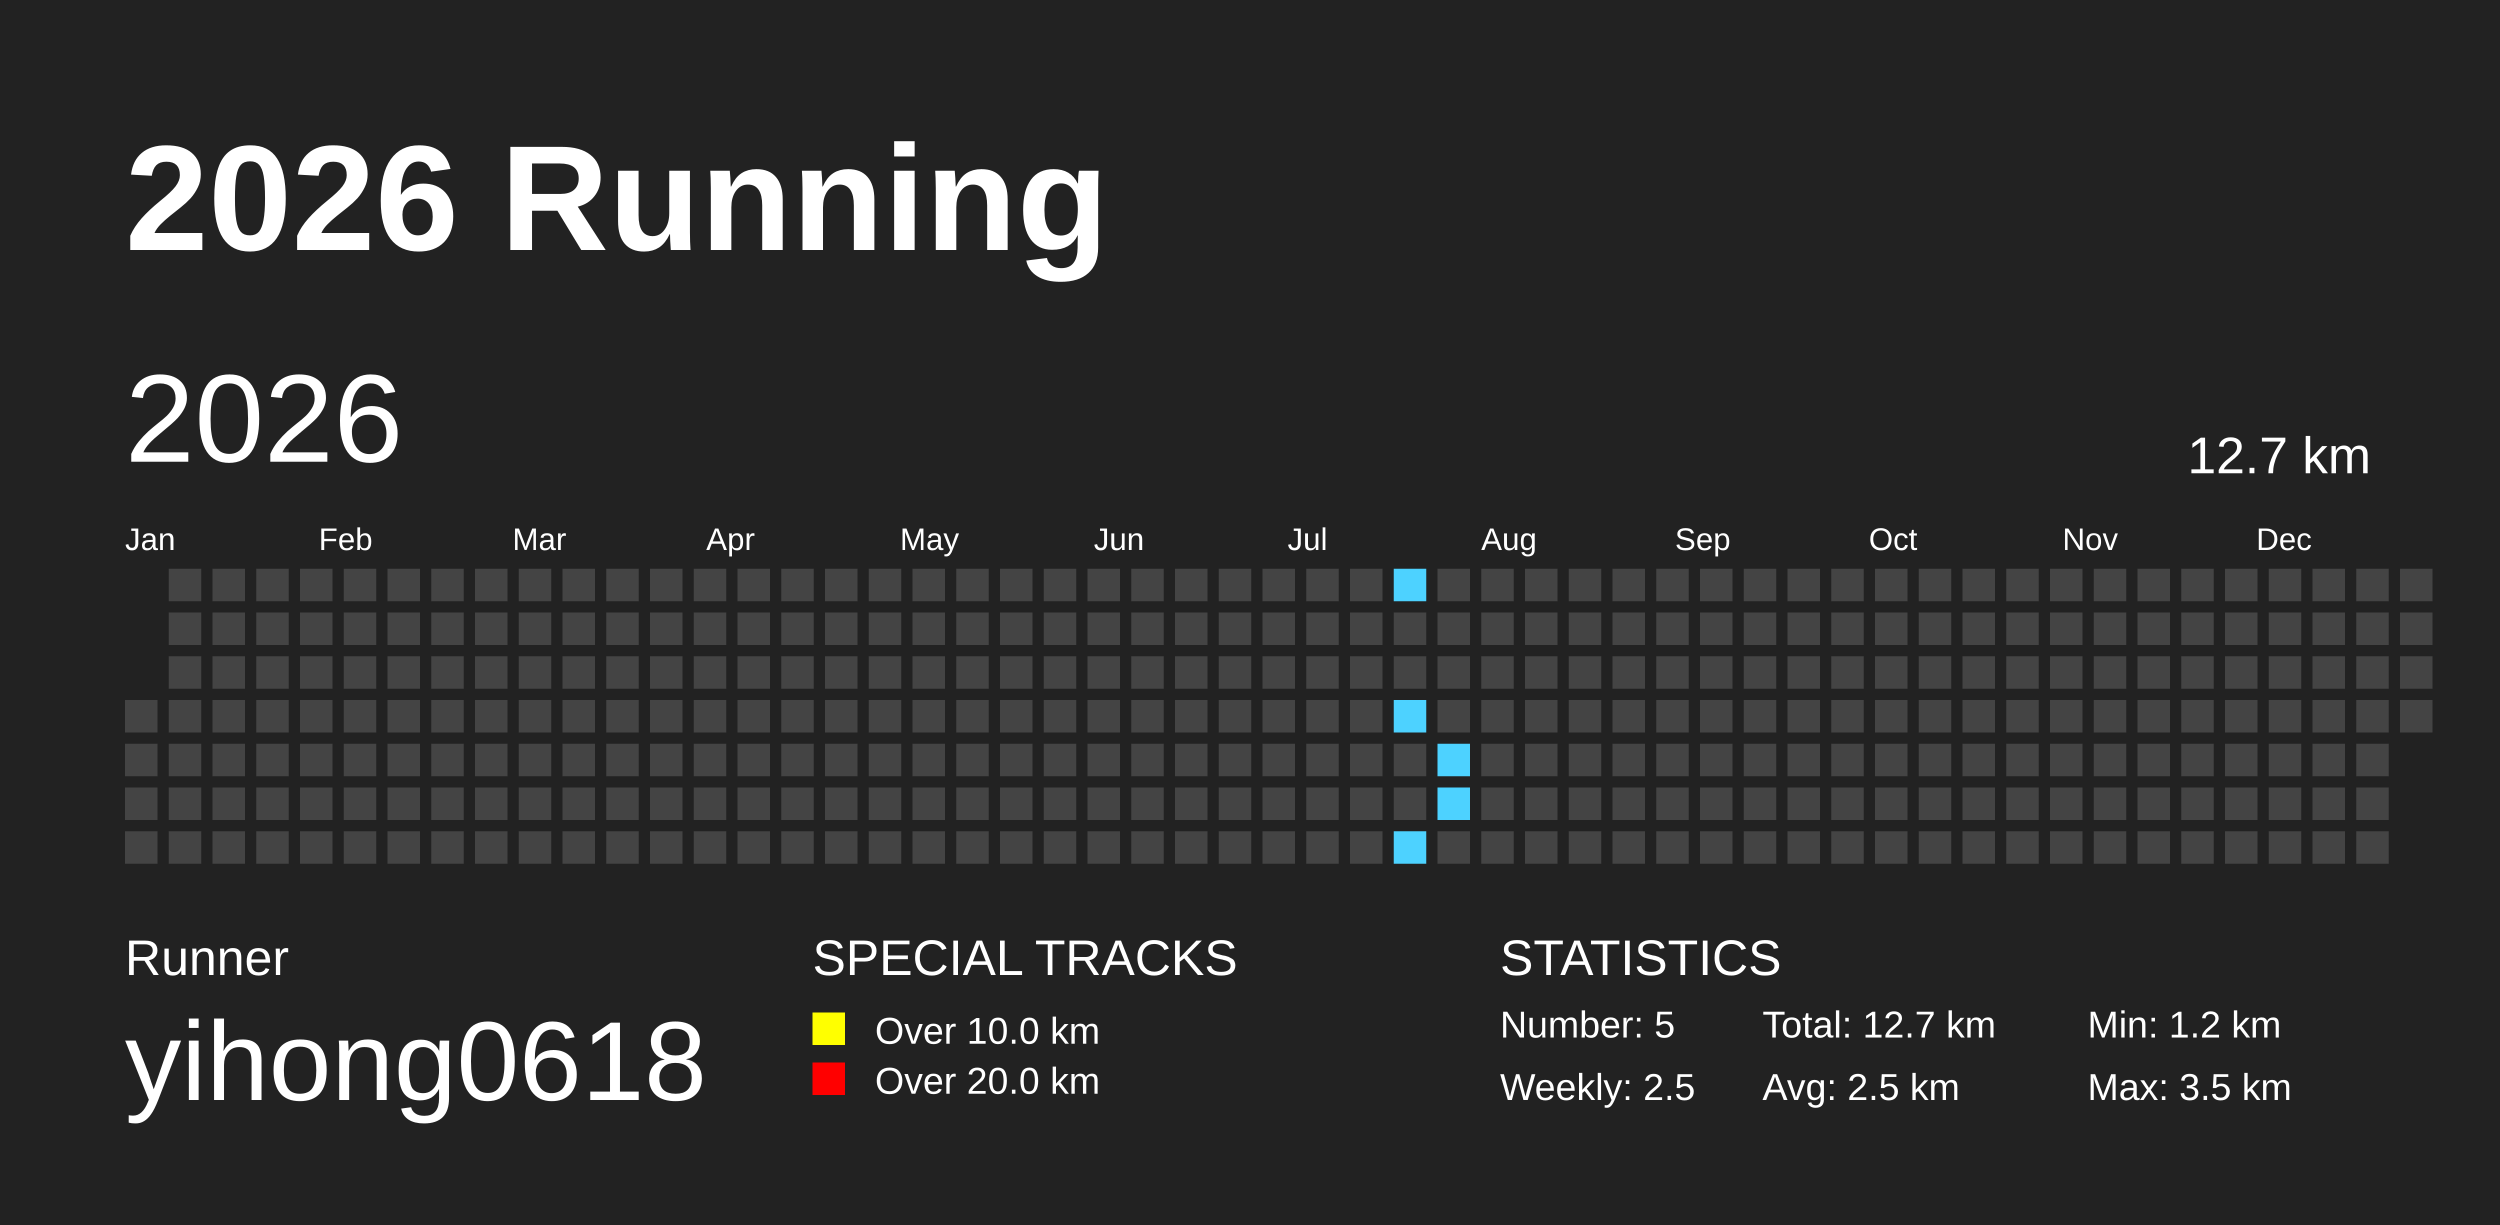
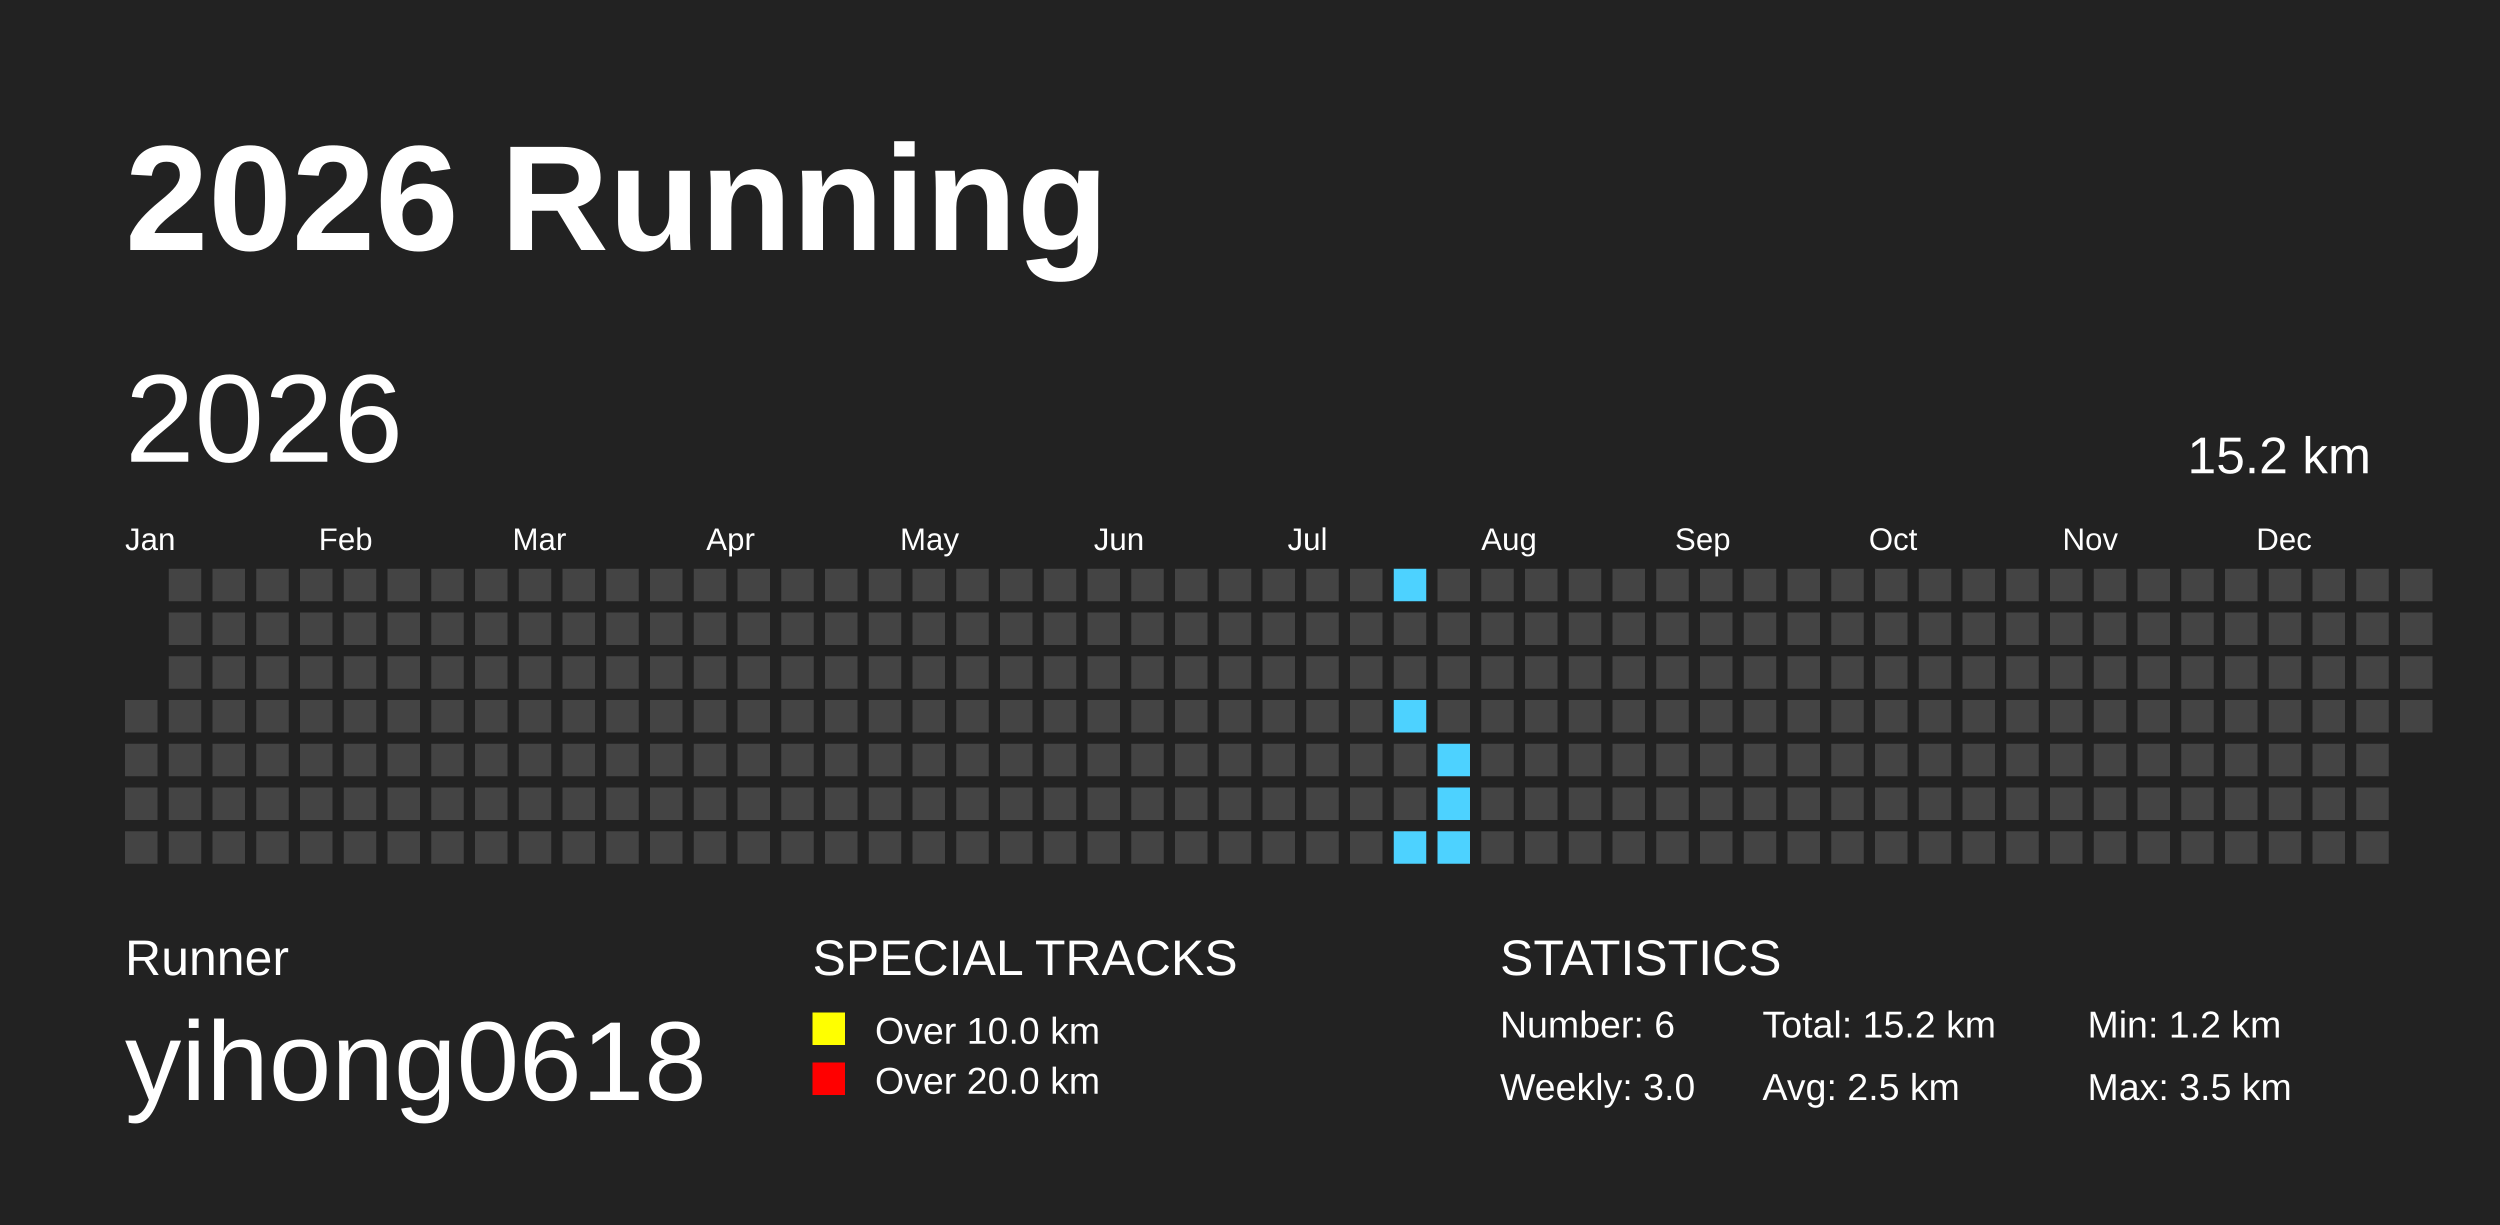
<svg xmlns="http://www.w3.org/2000/svg" baseProfile="full" height="98mm" version="1.1" viewBox="0,0,200,98" width="200mm">
  <defs />
  <rect fill="#222222" height="98" width="200" x="0" y="0" />
  <text fill="#FFFFFF" style="font-size:12px; font-family:Arial; font-weight:bold;" x="10" y="20">2026 Running</text>
  <text fill="#FFFFFF" style="font-size:4px; font-family:Arial" x="10" y="78">Runner</text>
  <text fill="#FFFFFF" style="font-size:9px; font-family:Arial" x="10" y="88">yihong0618</text>
  <text fill="#FFFFFF" style="font-size:4px; font-family:Arial" x="65" y="78">SPECIAL TRACKS</text>
  <rect fill="yellow" height="2.6" width="2.6" x="65" y="81" />
  <text fill="#FFFFFF" style="font-size:3px; font-family:Arial" x="70" y="83.5">Over 10.0 km</text>
  <rect fill="red" height="2.6" width="2.6" x="65" y="85" />
  <text fill="#FFFFFF" style="font-size:3px; font-family:Arial" x="70" y="87.5">Over 20.0 km</text>
  <text fill="#FFFFFF" style="font-size:4px; font-family:Arial" x="120" y="78">STATISTICS</text>
-   <text fill="#FFFFFF" style="font-size:3px; font-family:Arial" x="120" y="83">Number: 5</text>
-   <text fill="#FFFFFF" style="font-size:3px; font-family:Arial" x="120" y="88">Weekly: 2.5</text>
-   <text fill="#FFFFFF" style="font-size:3px; font-family:Arial" x="141" y="83">Total: 12.7 km</text>
+   <text fill="#FFFFFF" style="font-size:3px; font-family:Arial" x="120" y="83">Number: 6</text>
+   <text fill="#FFFFFF" style="font-size:3px; font-family:Arial" x="120" y="88">Weekly: 3.0</text>
+   <text fill="#FFFFFF" style="font-size:3px; font-family:Arial" x="141" y="83">Total: 15.2 km</text>
  <text fill="#FFFFFF" style="font-size:3px; font-family:Arial" x="141" y="88">Avg: 2.5 km</text>
  <text fill="#FFFFFF" style="font-size:3px; font-family:Arial" x="167" y="83">Min: 1.2 km</text>
  <text fill="#FFFFFF" style="font-size:3px; font-family:Arial" x="167" y="88">Max: 3.5 km</text>
  <text dominant-baseline="hanging" fill="#FFFFFF" style="font-size:10.0px; font-family:Arial;" x="10" y="30">2026</text>
-   <text dominant-baseline="hanging" fill="#FFFFFF" style="font-size:4.125px; font-family:Arial;" x="175" y="35">12.7 km</text>
+   <text dominant-baseline="hanging" fill="#FFFFFF" style="font-size:4.125px; font-family:Arial;" x="175" y="35">15.2 km</text>
  <text fill="#FFFFFF" style="font-size:2.5px; font-family:Arial" x="10.0" y="44">Jan</text>
  <text fill="#FFFFFF" style="font-size:2.5px; font-family:Arial" x="25.5" y="44">Feb</text>
  <text fill="#FFFFFF" style="font-size:2.5px; font-family:Arial" x="41.0" y="44">Mar</text>
  <text fill="#FFFFFF" style="font-size:2.5px; font-family:Arial" x="56.5" y="44">Apr</text>
  <text fill="#FFFFFF" style="font-size:2.5px; font-family:Arial" x="72.0" y="44">May</text>
  <text fill="#FFFFFF" style="font-size:2.5px; font-family:Arial" x="87.5" y="44">Jun</text>
  <text fill="#FFFFFF" style="font-size:2.5px; font-family:Arial" x="103.0" y="44">Jul</text>
  <text fill="#FFFFFF" style="font-size:2.5px; font-family:Arial" x="118.5" y="44">Aug</text>
  <text fill="#FFFFFF" style="font-size:2.5px; font-family:Arial" x="134.0" y="44">Sep</text>
  <text fill="#FFFFFF" style="font-size:2.5px; font-family:Arial" x="149.5" y="44">Oct</text>
  <text fill="#FFFFFF" style="font-size:2.5px; font-family:Arial" x="165.0" y="44">Nov</text>
  <text fill="#FFFFFF" style="font-size:2.5px; font-family:Arial" x="180.5" y="44">Dec</text>
  <rect fill="#444444" height="2.6" width="2.6" x="10.0" y="56.0" />
  <rect fill="#444444" height="2.6" width="2.6" x="10.0" y="59.5" />
  <rect fill="#444444" height="2.6" width="2.6" x="10.0" y="63.0" />
  <rect fill="#444444" height="2.6" width="2.6" x="10.0" y="66.5" />
  <rect fill="#444444" height="2.6" width="2.6" x="13.5" y="45.5" />
  <rect fill="#444444" height="2.6" width="2.6" x="13.5" y="49.0" />
  <rect fill="#444444" height="2.6" width="2.6" x="13.5" y="52.5" />
  <rect fill="#444444" height="2.6" width="2.6" x="13.5" y="56.0" />
  <rect fill="#444444" height="2.6" width="2.6" x="13.5" y="59.5" />
  <rect fill="#444444" height="2.6" width="2.6" x="13.5" y="63.0" />
  <rect fill="#444444" height="2.6" width="2.6" x="13.5" y="66.5" />
  <rect fill="#444444" height="2.6" width="2.6" x="17.0" y="45.5" />
  <rect fill="#444444" height="2.6" width="2.6" x="17.0" y="49.0" />
  <rect fill="#444444" height="2.6" width="2.6" x="17.0" y="52.5" />
  <rect fill="#444444" height="2.6" width="2.6" x="17.0" y="56.0" />
  <rect fill="#444444" height="2.6" width="2.6" x="17.0" y="59.5" />
  <rect fill="#444444" height="2.6" width="2.6" x="17.0" y="63.0" />
  <rect fill="#444444" height="2.6" width="2.6" x="17.0" y="66.5" />
  <rect fill="#444444" height="2.6" width="2.6" x="20.5" y="45.5" />
  <rect fill="#444444" height="2.6" width="2.6" x="20.5" y="49.0" />
  <rect fill="#444444" height="2.6" width="2.6" x="20.5" y="52.5" />
  <rect fill="#444444" height="2.6" width="2.6" x="20.5" y="56.0" />
  <rect fill="#444444" height="2.6" width="2.6" x="20.5" y="59.5" />
  <rect fill="#444444" height="2.6" width="2.6" x="20.5" y="63.0" />
  <rect fill="#444444" height="2.6" width="2.6" x="20.5" y="66.5" />
  <rect fill="#444444" height="2.6" width="2.6" x="24.0" y="45.5" />
  <rect fill="#444444" height="2.6" width="2.6" x="24.0" y="49.0" />
  <rect fill="#444444" height="2.6" width="2.6" x="24.0" y="52.5" />
  <rect fill="#444444" height="2.6" width="2.6" x="24.0" y="56.0" />
  <rect fill="#444444" height="2.6" width="2.6" x="24.0" y="59.5" />
  <rect fill="#444444" height="2.6" width="2.6" x="24.0" y="63.0" />
  <rect fill="#444444" height="2.6" width="2.6" x="24.0" y="66.5" />
  <rect fill="#444444" height="2.6" width="2.6" x="27.5" y="45.5" />
  <rect fill="#444444" height="2.6" width="2.6" x="27.5" y="49.0" />
  <rect fill="#444444" height="2.6" width="2.6" x="27.5" y="52.5" />
  <rect fill="#444444" height="2.6" width="2.6" x="27.5" y="56.0" />
  <rect fill="#444444" height="2.6" width="2.6" x="27.5" y="59.5" />
  <rect fill="#444444" height="2.6" width="2.6" x="27.5" y="63.0" />
  <rect fill="#444444" height="2.6" width="2.6" x="27.5" y="66.5" />
  <rect fill="#444444" height="2.6" width="2.6" x="31.0" y="45.5" />
  <rect fill="#444444" height="2.6" width="2.6" x="31.0" y="49.0" />
  <rect fill="#444444" height="2.6" width="2.6" x="31.0" y="52.5" />
  <rect fill="#444444" height="2.6" width="2.6" x="31.0" y="56.0" />
  <rect fill="#444444" height="2.6" width="2.6" x="31.0" y="59.5" />
  <rect fill="#444444" height="2.6" width="2.6" x="31.0" y="63.0" />
  <rect fill="#444444" height="2.6" width="2.6" x="31.0" y="66.5" />
  <rect fill="#444444" height="2.6" width="2.6" x="34.5" y="45.5" />
  <rect fill="#444444" height="2.6" width="2.6" x="34.5" y="49.0" />
  <rect fill="#444444" height="2.6" width="2.6" x="34.5" y="52.5" />
  <rect fill="#444444" height="2.6" width="2.6" x="34.5" y="56.0" />
  <rect fill="#444444" height="2.6" width="2.6" x="34.5" y="59.5" />
  <rect fill="#444444" height="2.6" width="2.6" x="34.5" y="63.0" />
  <rect fill="#444444" height="2.6" width="2.6" x="34.5" y="66.5" />
  <rect fill="#444444" height="2.6" width="2.6" x="38.0" y="45.5" />
  <rect fill="#444444" height="2.6" width="2.6" x="38.0" y="49.0" />
  <rect fill="#444444" height="2.6" width="2.6" x="38.0" y="52.5" />
  <rect fill="#444444" height="2.6" width="2.6" x="38.0" y="56.0" />
  <rect fill="#444444" height="2.6" width="2.6" x="38.0" y="59.5" />
  <rect fill="#444444" height="2.6" width="2.6" x="38.0" y="63.0" />
  <rect fill="#444444" height="2.6" width="2.6" x="38.0" y="66.5" />
  <rect fill="#444444" height="2.6" width="2.6" x="41.5" y="45.5" />
  <rect fill="#444444" height="2.6" width="2.6" x="41.5" y="49.0" />
  <rect fill="#444444" height="2.6" width="2.6" x="41.5" y="52.5" />
  <rect fill="#444444" height="2.6" width="2.6" x="41.5" y="56.0" />
  <rect fill="#444444" height="2.6" width="2.6" x="41.5" y="59.5" />
  <rect fill="#444444" height="2.6" width="2.6" x="41.5" y="63.0" />
  <rect fill="#444444" height="2.6" width="2.6" x="41.5" y="66.5" />
  <rect fill="#444444" height="2.6" width="2.6" x="45.0" y="45.5" />
  <rect fill="#444444" height="2.6" width="2.6" x="45.0" y="49.0" />
  <rect fill="#444444" height="2.6" width="2.6" x="45.0" y="52.5" />
  <rect fill="#444444" height="2.6" width="2.6" x="45.0" y="56.0" />
  <rect fill="#444444" height="2.6" width="2.6" x="45.0" y="59.5" />
  <rect fill="#444444" height="2.6" width="2.6" x="45.0" y="63.0" />
  <rect fill="#444444" height="2.6" width="2.6" x="45.0" y="66.5" />
  <rect fill="#444444" height="2.6" width="2.6" x="48.5" y="45.5" />
  <rect fill="#444444" height="2.6" width="2.6" x="48.5" y="49.0" />
  <rect fill="#444444" height="2.6" width="2.6" x="48.5" y="52.5" />
  <rect fill="#444444" height="2.6" width="2.6" x="48.5" y="56.0" />
  <rect fill="#444444" height="2.6" width="2.6" x="48.5" y="59.5" />
  <rect fill="#444444" height="2.6" width="2.6" x="48.5" y="63.0" />
  <rect fill="#444444" height="2.6" width="2.6" x="48.5" y="66.5" />
  <rect fill="#444444" height="2.6" width="2.6" x="52.0" y="45.5" />
  <rect fill="#444444" height="2.6" width="2.6" x="52.0" y="49.0" />
  <rect fill="#444444" height="2.6" width="2.6" x="52.0" y="52.5" />
  <rect fill="#444444" height="2.6" width="2.6" x="52.0" y="56.0" />
  <rect fill="#444444" height="2.6" width="2.6" x="52.0" y="59.5" />
  <rect fill="#444444" height="2.6" width="2.6" x="52.0" y="63.0" />
  <rect fill="#444444" height="2.6" width="2.6" x="52.0" y="66.5" />
  <rect fill="#444444" height="2.6" width="2.6" x="55.5" y="45.5" />
  <rect fill="#444444" height="2.6" width="2.6" x="55.5" y="49.0" />
  <rect fill="#444444" height="2.6" width="2.6" x="55.5" y="52.5" />
  <rect fill="#444444" height="2.6" width="2.6" x="55.5" y="56.0" />
  <rect fill="#444444" height="2.6" width="2.6" x="55.5" y="59.5" />
  <rect fill="#444444" height="2.6" width="2.6" x="55.5" y="63.0" />
  <rect fill="#444444" height="2.6" width="2.6" x="55.5" y="66.5" />
  <rect fill="#444444" height="2.6" width="2.6" x="59.0" y="45.5" />
  <rect fill="#444444" height="2.6" width="2.6" x="59.0" y="49.0" />
  <rect fill="#444444" height="2.6" width="2.6" x="59.0" y="52.5" />
  <rect fill="#444444" height="2.6" width="2.6" x="59.0" y="56.0" />
  <rect fill="#444444" height="2.6" width="2.6" x="59.0" y="59.5" />
  <rect fill="#444444" height="2.6" width="2.6" x="59.0" y="63.0" />
  <rect fill="#444444" height="2.6" width="2.6" x="59.0" y="66.5" />
  <rect fill="#444444" height="2.6" width="2.6" x="62.5" y="45.5" />
  <rect fill="#444444" height="2.6" width="2.6" x="62.5" y="49.0" />
  <rect fill="#444444" height="2.6" width="2.6" x="62.5" y="52.5" />
  <rect fill="#444444" height="2.6" width="2.6" x="62.5" y="56.0" />
  <rect fill="#444444" height="2.6" width="2.6" x="62.5" y="59.5" />
  <rect fill="#444444" height="2.6" width="2.6" x="62.5" y="63.0" />
  <rect fill="#444444" height="2.6" width="2.6" x="62.5" y="66.5" />
  <rect fill="#444444" height="2.6" width="2.6" x="66.0" y="45.5" />
  <rect fill="#444444" height="2.6" width="2.6" x="66.0" y="49.0" />
  <rect fill="#444444" height="2.6" width="2.6" x="66.0" y="52.5" />
  <rect fill="#444444" height="2.6" width="2.6" x="66.0" y="56.0" />
  <rect fill="#444444" height="2.6" width="2.6" x="66.0" y="59.5" />
  <rect fill="#444444" height="2.6" width="2.6" x="66.0" y="63.0" />
  <rect fill="#444444" height="2.6" width="2.6" x="66.0" y="66.5" />
  <rect fill="#444444" height="2.6" width="2.6" x="69.5" y="45.5" />
  <rect fill="#444444" height="2.6" width="2.6" x="69.5" y="49.0" />
  <rect fill="#444444" height="2.6" width="2.6" x="69.5" y="52.5" />
  <rect fill="#444444" height="2.6" width="2.6" x="69.5" y="56.0" />
  <rect fill="#444444" height="2.6" width="2.6" x="69.5" y="59.5" />
  <rect fill="#444444" height="2.6" width="2.6" x="69.5" y="63.0" />
  <rect fill="#444444" height="2.6" width="2.6" x="69.5" y="66.5" />
  <rect fill="#444444" height="2.6" width="2.6" x="73.0" y="45.5" />
  <rect fill="#444444" height="2.6" width="2.6" x="73.0" y="49.0" />
  <rect fill="#444444" height="2.6" width="2.6" x="73.0" y="52.5" />
  <rect fill="#444444" height="2.6" width="2.6" x="73.0" y="56.0" />
  <rect fill="#444444" height="2.6" width="2.6" x="73.0" y="59.5" />
  <rect fill="#444444" height="2.6" width="2.6" x="73.0" y="63.0" />
  <rect fill="#444444" height="2.6" width="2.6" x="73.0" y="66.5" />
  <rect fill="#444444" height="2.6" width="2.6" x="76.5" y="45.5" />
  <rect fill="#444444" height="2.6" width="2.6" x="76.5" y="49.0" />
  <rect fill="#444444" height="2.6" width="2.6" x="76.5" y="52.5" />
  <rect fill="#444444" height="2.6" width="2.6" x="76.5" y="56.0" />
  <rect fill="#444444" height="2.6" width="2.6" x="76.5" y="59.5" />
  <rect fill="#444444" height="2.6" width="2.6" x="76.5" y="63.0" />
  <rect fill="#444444" height="2.6" width="2.6" x="76.5" y="66.5" />
  <rect fill="#444444" height="2.6" width="2.6" x="80.0" y="45.5" />
  <rect fill="#444444" height="2.6" width="2.6" x="80.0" y="49.0" />
  <rect fill="#444444" height="2.6" width="2.6" x="80.0" y="52.5" />
  <rect fill="#444444" height="2.6" width="2.6" x="80.0" y="56.0" />
  <rect fill="#444444" height="2.6" width="2.6" x="80.0" y="59.5" />
  <rect fill="#444444" height="2.6" width="2.6" x="80.0" y="63.0" />
  <rect fill="#444444" height="2.6" width="2.6" x="80.0" y="66.5" />
  <rect fill="#444444" height="2.6" width="2.6" x="83.5" y="45.5" />
  <rect fill="#444444" height="2.6" width="2.6" x="83.5" y="49.0" />
  <rect fill="#444444" height="2.6" width="2.6" x="83.5" y="52.5" />
  <rect fill="#444444" height="2.6" width="2.6" x="83.5" y="56.0" />
  <rect fill="#444444" height="2.6" width="2.6" x="83.5" y="59.5" />
  <rect fill="#444444" height="2.6" width="2.6" x="83.5" y="63.0" />
  <rect fill="#444444" height="2.6" width="2.6" x="83.5" y="66.5" />
  <rect fill="#444444" height="2.6" width="2.6" x="87.0" y="45.5" />
  <rect fill="#444444" height="2.6" width="2.6" x="87.0" y="49.0" />
  <rect fill="#444444" height="2.6" width="2.6" x="87.0" y="52.5" />
  <rect fill="#444444" height="2.6" width="2.6" x="87.0" y="56.0" />
  <rect fill="#444444" height="2.6" width="2.6" x="87.0" y="59.5" />
  <rect fill="#444444" height="2.6" width="2.6" x="87.0" y="63.0" />
  <rect fill="#444444" height="2.6" width="2.6" x="87.0" y="66.5" />
  <rect fill="#444444" height="2.6" width="2.6" x="90.5" y="45.5" />
  <rect fill="#444444" height="2.6" width="2.6" x="90.5" y="49.0" />
  <rect fill="#444444" height="2.6" width="2.6" x="90.5" y="52.5" />
  <rect fill="#444444" height="2.6" width="2.6" x="90.5" y="56.0" />
  <rect fill="#444444" height="2.6" width="2.6" x="90.5" y="59.5" />
  <rect fill="#444444" height="2.6" width="2.6" x="90.5" y="63.0" />
  <rect fill="#444444" height="2.6" width="2.6" x="90.5" y="66.5" />
  <rect fill="#444444" height="2.6" width="2.6" x="94.0" y="45.5" />
  <rect fill="#444444" height="2.6" width="2.6" x="94.0" y="49.0" />
  <rect fill="#444444" height="2.6" width="2.6" x="94.0" y="52.5" />
  <rect fill="#444444" height="2.6" width="2.6" x="94.0" y="56.0" />
  <rect fill="#444444" height="2.6" width="2.6" x="94.0" y="59.5" />
  <rect fill="#444444" height="2.6" width="2.6" x="94.0" y="63.0" />
  <rect fill="#444444" height="2.6" width="2.6" x="94.0" y="66.5" />
  <rect fill="#444444" height="2.6" width="2.6" x="97.5" y="45.5" />
  <rect fill="#444444" height="2.6" width="2.6" x="97.5" y="49.0" />
  <rect fill="#444444" height="2.6" width="2.6" x="97.5" y="52.5" />
  <rect fill="#444444" height="2.6" width="2.6" x="97.5" y="56.0" />
  <rect fill="#444444" height="2.6" width="2.6" x="97.5" y="59.5" />
  <rect fill="#444444" height="2.6" width="2.6" x="97.5" y="63.0" />
  <rect fill="#444444" height="2.6" width="2.6" x="97.5" y="66.5" />
  <rect fill="#444444" height="2.6" width="2.6" x="101.0" y="45.5" />
  <rect fill="#444444" height="2.6" width="2.6" x="101.0" y="49.0" />
  <rect fill="#444444" height="2.6" width="2.6" x="101.0" y="52.5" />
  <rect fill="#444444" height="2.6" width="2.6" x="101.0" y="56.0" />
  <rect fill="#444444" height="2.6" width="2.6" x="101.0" y="59.5" />
  <rect fill="#444444" height="2.6" width="2.6" x="101.0" y="63.0" />
  <rect fill="#444444" height="2.6" width="2.6" x="101.0" y="66.5" />
  <rect fill="#444444" height="2.6" width="2.6" x="104.5" y="45.5" />
  <rect fill="#444444" height="2.6" width="2.6" x="104.5" y="49.0" />
  <rect fill="#444444" height="2.6" width="2.6" x="104.5" y="52.5" />
  <rect fill="#444444" height="2.6" width="2.6" x="104.5" y="56.0" />
  <rect fill="#444444" height="2.6" width="2.6" x="104.5" y="59.5" />
  <rect fill="#444444" height="2.6" width="2.6" x="104.5" y="63.0" />
  <rect fill="#444444" height="2.6" width="2.6" x="104.5" y="66.5" />
  <rect fill="#444444" height="2.6" width="2.6" x="108.0" y="45.5" />
  <rect fill="#444444" height="2.6" width="2.6" x="108.0" y="49.0" />
  <rect fill="#444444" height="2.6" width="2.6" x="108.0" y="52.5" />
  <rect fill="#444444" height="2.6" width="2.6" x="108.0" y="56.0" />
  <rect fill="#444444" height="2.6" width="2.6" x="108.0" y="59.5" />
  <rect fill="#444444" height="2.6" width="2.6" x="108.0" y="63.0" />
  <rect fill="#444444" height="2.6" width="2.6" x="108.0" y="66.5" />
  <rect fill="#4DD2FF" height="2.6" width="2.6" x="111.5" y="45.5" />
  <rect fill="#444444" height="2.6" width="2.6" x="111.5" y="49.0" />
  <rect fill="#444444" height="2.6" width="2.6" x="111.5" y="52.5" />
  <rect fill="#4DD2FF" height="2.6" width="2.6" x="111.5" y="56.0" />
  <rect fill="#444444" height="2.6" width="2.6" x="111.5" y="59.5" />
  <rect fill="#444444" height="2.6" width="2.6" x="111.5" y="63.0" />
  <rect fill="#4DD2FF" height="2.6" width="2.6" x="111.5" y="66.5" />
  <rect fill="#444444" height="2.6" width="2.6" x="115.0" y="45.5" />
  <rect fill="#444444" height="2.6" width="2.6" x="115.0" y="49.0" />
  <rect fill="#444444" height="2.6" width="2.6" x="115.0" y="52.5" />
  <rect fill="#444444" height="2.6" width="2.6" x="115.0" y="56.0" />
  <rect fill="#4DD2FF" height="2.6" width="2.6" x="115.0" y="59.5" />
  <rect fill="#4DD2FF" height="2.6" width="2.6" x="115.0" y="63.0" />
-   <rect fill="#444444" height="2.6" width="2.6" x="115.0" y="66.5" />
+   <rect fill="#4DD2FF" height="2.6" width="2.6" x="115.0" y="66.5" />
  <rect fill="#444444" height="2.6" width="2.6" x="118.5" y="45.5" />
  <rect fill="#444444" height="2.6" width="2.6" x="118.5" y="49.0" />
  <rect fill="#444444" height="2.6" width="2.6" x="118.5" y="52.5" />
  <rect fill="#444444" height="2.6" width="2.6" x="118.5" y="56.0" />
  <rect fill="#444444" height="2.6" width="2.6" x="118.5" y="59.5" />
  <rect fill="#444444" height="2.6" width="2.6" x="118.5" y="63.0" />
  <rect fill="#444444" height="2.6" width="2.6" x="118.5" y="66.5" />
  <rect fill="#444444" height="2.6" width="2.6" x="122.0" y="45.5" />
  <rect fill="#444444" height="2.6" width="2.6" x="122.0" y="49.0" />
  <rect fill="#444444" height="2.6" width="2.6" x="122.0" y="52.5" />
  <rect fill="#444444" height="2.6" width="2.6" x="122.0" y="56.0" />
  <rect fill="#444444" height="2.6" width="2.6" x="122.0" y="59.5" />
  <rect fill="#444444" height="2.6" width="2.6" x="122.0" y="63.0" />
  <rect fill="#444444" height="2.6" width="2.6" x="122.0" y="66.5" />
  <rect fill="#444444" height="2.6" width="2.6" x="125.5" y="45.5" />
  <rect fill="#444444" height="2.6" width="2.6" x="125.5" y="49.0" />
  <rect fill="#444444" height="2.6" width="2.6" x="125.5" y="52.5" />
  <rect fill="#444444" height="2.6" width="2.6" x="125.5" y="56.0" />
  <rect fill="#444444" height="2.6" width="2.6" x="125.5" y="59.5" />
  <rect fill="#444444" height="2.6" width="2.6" x="125.5" y="63.0" />
  <rect fill="#444444" height="2.6" width="2.6" x="125.5" y="66.5" />
  <rect fill="#444444" height="2.6" width="2.6" x="129.0" y="45.5" />
  <rect fill="#444444" height="2.6" width="2.6" x="129.0" y="49.0" />
  <rect fill="#444444" height="2.6" width="2.6" x="129.0" y="52.5" />
  <rect fill="#444444" height="2.6" width="2.6" x="129.0" y="56.0" />
  <rect fill="#444444" height="2.6" width="2.6" x="129.0" y="59.5" />
  <rect fill="#444444" height="2.6" width="2.6" x="129.0" y="63.0" />
  <rect fill="#444444" height="2.6" width="2.6" x="129.0" y="66.5" />
  <rect fill="#444444" height="2.6" width="2.6" x="132.5" y="45.5" />
  <rect fill="#444444" height="2.6" width="2.6" x="132.5" y="49.0" />
  <rect fill="#444444" height="2.6" width="2.6" x="132.5" y="52.5" />
  <rect fill="#444444" height="2.6" width="2.6" x="132.5" y="56.0" />
  <rect fill="#444444" height="2.6" width="2.6" x="132.5" y="59.5" />
  <rect fill="#444444" height="2.6" width="2.6" x="132.5" y="63.0" />
  <rect fill="#444444" height="2.6" width="2.6" x="132.5" y="66.5" />
  <rect fill="#444444" height="2.6" width="2.6" x="136.0" y="45.5" />
  <rect fill="#444444" height="2.6" width="2.6" x="136.0" y="49.0" />
  <rect fill="#444444" height="2.6" width="2.6" x="136.0" y="52.5" />
  <rect fill="#444444" height="2.6" width="2.6" x="136.0" y="56.0" />
  <rect fill="#444444" height="2.6" width="2.6" x="136.0" y="59.5" />
  <rect fill="#444444" height="2.6" width="2.6" x="136.0" y="63.0" />
  <rect fill="#444444" height="2.6" width="2.6" x="136.0" y="66.5" />
  <rect fill="#444444" height="2.6" width="2.6" x="139.5" y="45.5" />
  <rect fill="#444444" height="2.6" width="2.6" x="139.5" y="49.0" />
  <rect fill="#444444" height="2.6" width="2.6" x="139.5" y="52.5" />
  <rect fill="#444444" height="2.6" width="2.6" x="139.5" y="56.0" />
  <rect fill="#444444" height="2.6" width="2.6" x="139.5" y="59.5" />
  <rect fill="#444444" height="2.6" width="2.6" x="139.5" y="63.0" />
  <rect fill="#444444" height="2.6" width="2.6" x="139.5" y="66.5" />
  <rect fill="#444444" height="2.6" width="2.6" x="143.0" y="45.5" />
  <rect fill="#444444" height="2.6" width="2.6" x="143.0" y="49.0" />
  <rect fill="#444444" height="2.6" width="2.6" x="143.0" y="52.5" />
  <rect fill="#444444" height="2.6" width="2.6" x="143.0" y="56.0" />
  <rect fill="#444444" height="2.6" width="2.6" x="143.0" y="59.5" />
  <rect fill="#444444" height="2.6" width="2.6" x="143.0" y="63.0" />
  <rect fill="#444444" height="2.6" width="2.6" x="143.0" y="66.5" />
  <rect fill="#444444" height="2.6" width="2.6" x="146.5" y="45.5" />
  <rect fill="#444444" height="2.6" width="2.6" x="146.5" y="49.0" />
  <rect fill="#444444" height="2.6" width="2.6" x="146.5" y="52.5" />
  <rect fill="#444444" height="2.6" width="2.6" x="146.5" y="56.0" />
  <rect fill="#444444" height="2.6" width="2.6" x="146.5" y="59.5" />
  <rect fill="#444444" height="2.6" width="2.6" x="146.5" y="63.0" />
  <rect fill="#444444" height="2.6" width="2.6" x="146.5" y="66.5" />
  <rect fill="#444444" height="2.6" width="2.6" x="150.0" y="45.5" />
  <rect fill="#444444" height="2.6" width="2.6" x="150.0" y="49.0" />
  <rect fill="#444444" height="2.6" width="2.6" x="150.0" y="52.5" />
  <rect fill="#444444" height="2.6" width="2.6" x="150.0" y="56.0" />
  <rect fill="#444444" height="2.6" width="2.6" x="150.0" y="59.5" />
  <rect fill="#444444" height="2.6" width="2.6" x="150.0" y="63.0" />
  <rect fill="#444444" height="2.6" width="2.6" x="150.0" y="66.5" />
  <rect fill="#444444" height="2.6" width="2.6" x="153.5" y="45.5" />
  <rect fill="#444444" height="2.6" width="2.6" x="153.5" y="49.0" />
  <rect fill="#444444" height="2.6" width="2.6" x="153.5" y="52.5" />
  <rect fill="#444444" height="2.6" width="2.6" x="153.5" y="56.0" />
  <rect fill="#444444" height="2.6" width="2.6" x="153.5" y="59.5" />
  <rect fill="#444444" height="2.6" width="2.6" x="153.5" y="63.0" />
  <rect fill="#444444" height="2.6" width="2.6" x="153.5" y="66.5" />
  <rect fill="#444444" height="2.6" width="2.6" x="157.0" y="45.5" />
  <rect fill="#444444" height="2.6" width="2.6" x="157.0" y="49.0" />
  <rect fill="#444444" height="2.6" width="2.6" x="157.0" y="52.5" />
  <rect fill="#444444" height="2.6" width="2.6" x="157.0" y="56.0" />
  <rect fill="#444444" height="2.6" width="2.6" x="157.0" y="59.5" />
  <rect fill="#444444" height="2.6" width="2.6" x="157.0" y="63.0" />
  <rect fill="#444444" height="2.6" width="2.6" x="157.0" y="66.5" />
  <rect fill="#444444" height="2.6" width="2.6" x="160.5" y="45.5" />
  <rect fill="#444444" height="2.6" width="2.6" x="160.5" y="49.0" />
  <rect fill="#444444" height="2.6" width="2.6" x="160.5" y="52.5" />
  <rect fill="#444444" height="2.6" width="2.6" x="160.5" y="56.0" />
  <rect fill="#444444" height="2.6" width="2.6" x="160.5" y="59.5" />
  <rect fill="#444444" height="2.6" width="2.6" x="160.5" y="63.0" />
  <rect fill="#444444" height="2.6" width="2.6" x="160.5" y="66.5" />
  <rect fill="#444444" height="2.6" width="2.6" x="164.0" y="45.5" />
  <rect fill="#444444" height="2.6" width="2.6" x="164.0" y="49.0" />
  <rect fill="#444444" height="2.6" width="2.6" x="164.0" y="52.5" />
  <rect fill="#444444" height="2.6" width="2.6" x="164.0" y="56.0" />
  <rect fill="#444444" height="2.6" width="2.6" x="164.0" y="59.5" />
  <rect fill="#444444" height="2.6" width="2.6" x="164.0" y="63.0" />
  <rect fill="#444444" height="2.6" width="2.6" x="164.0" y="66.5" />
  <rect fill="#444444" height="2.6" width="2.6" x="167.5" y="45.5" />
  <rect fill="#444444" height="2.6" width="2.6" x="167.5" y="49.0" />
  <rect fill="#444444" height="2.6" width="2.6" x="167.5" y="52.5" />
  <rect fill="#444444" height="2.6" width="2.6" x="167.5" y="56.0" />
  <rect fill="#444444" height="2.6" width="2.6" x="167.5" y="59.5" />
  <rect fill="#444444" height="2.6" width="2.6" x="167.5" y="63.0" />
  <rect fill="#444444" height="2.6" width="2.6" x="167.5" y="66.5" />
  <rect fill="#444444" height="2.6" width="2.6" x="171.0" y="45.5" />
  <rect fill="#444444" height="2.6" width="2.6" x="171.0" y="49.0" />
  <rect fill="#444444" height="2.6" width="2.6" x="171.0" y="52.5" />
  <rect fill="#444444" height="2.6" width="2.6" x="171.0" y="56.0" />
  <rect fill="#444444" height="2.6" width="2.6" x="171.0" y="59.5" />
  <rect fill="#444444" height="2.6" width="2.6" x="171.0" y="63.0" />
  <rect fill="#444444" height="2.6" width="2.6" x="171.0" y="66.5" />
  <rect fill="#444444" height="2.6" width="2.6" x="174.5" y="45.5" />
  <rect fill="#444444" height="2.6" width="2.6" x="174.5" y="49.0" />
  <rect fill="#444444" height="2.6" width="2.6" x="174.5" y="52.5" />
  <rect fill="#444444" height="2.6" width="2.6" x="174.5" y="56.0" />
  <rect fill="#444444" height="2.6" width="2.6" x="174.5" y="59.5" />
  <rect fill="#444444" height="2.6" width="2.6" x="174.5" y="63.0" />
  <rect fill="#444444" height="2.6" width="2.6" x="174.5" y="66.5" />
  <rect fill="#444444" height="2.6" width="2.6" x="178.0" y="45.5" />
  <rect fill="#444444" height="2.6" width="2.6" x="178.0" y="49.0" />
  <rect fill="#444444" height="2.6" width="2.6" x="178.0" y="52.5" />
  <rect fill="#444444" height="2.6" width="2.6" x="178.0" y="56.0" />
  <rect fill="#444444" height="2.6" width="2.6" x="178.0" y="59.5" />
  <rect fill="#444444" height="2.6" width="2.6" x="178.0" y="63.0" />
  <rect fill="#444444" height="2.6" width="2.6" x="178.0" y="66.5" />
  <rect fill="#444444" height="2.6" width="2.6" x="181.5" y="45.5" />
  <rect fill="#444444" height="2.6" width="2.6" x="181.5" y="49.0" />
  <rect fill="#444444" height="2.6" width="2.6" x="181.5" y="52.5" />
  <rect fill="#444444" height="2.6" width="2.6" x="181.5" y="56.0" />
  <rect fill="#444444" height="2.6" width="2.6" x="181.5" y="59.5" />
  <rect fill="#444444" height="2.6" width="2.6" x="181.5" y="63.0" />
  <rect fill="#444444" height="2.6" width="2.6" x="181.5" y="66.5" />
  <rect fill="#444444" height="2.6" width="2.6" x="185.0" y="45.5" />
  <rect fill="#444444" height="2.6" width="2.6" x="185.0" y="49.0" />
  <rect fill="#444444" height="2.6" width="2.6" x="185.0" y="52.5" />
  <rect fill="#444444" height="2.6" width="2.6" x="185.0" y="56.0" />
  <rect fill="#444444" height="2.6" width="2.6" x="185.0" y="59.5" />
  <rect fill="#444444" height="2.6" width="2.6" x="185.0" y="63.0" />
  <rect fill="#444444" height="2.6" width="2.6" x="185.0" y="66.5" />
  <rect fill="#444444" height="2.6" width="2.6" x="188.5" y="45.5" />
  <rect fill="#444444" height="2.6" width="2.6" x="188.5" y="49.0" />
  <rect fill="#444444" height="2.6" width="2.6" x="188.5" y="52.5" />
  <rect fill="#444444" height="2.6" width="2.6" x="188.5" y="56.0" />
  <rect fill="#444444" height="2.6" width="2.6" x="188.5" y="59.5" />
  <rect fill="#444444" height="2.6" width="2.6" x="188.5" y="63.0" />
  <rect fill="#444444" height="2.6" width="2.6" x="188.5" y="66.5" />
  <rect fill="#444444" height="2.6" width="2.6" x="192.0" y="45.5" />
  <rect fill="#444444" height="2.6" width="2.6" x="192.0" y="49.0" />
  <rect fill="#444444" height="2.6" width="2.6" x="192.0" y="52.5" />
  <rect fill="#444444" height="2.6" width="2.6" x="192.0" y="56.0" />
</svg>
